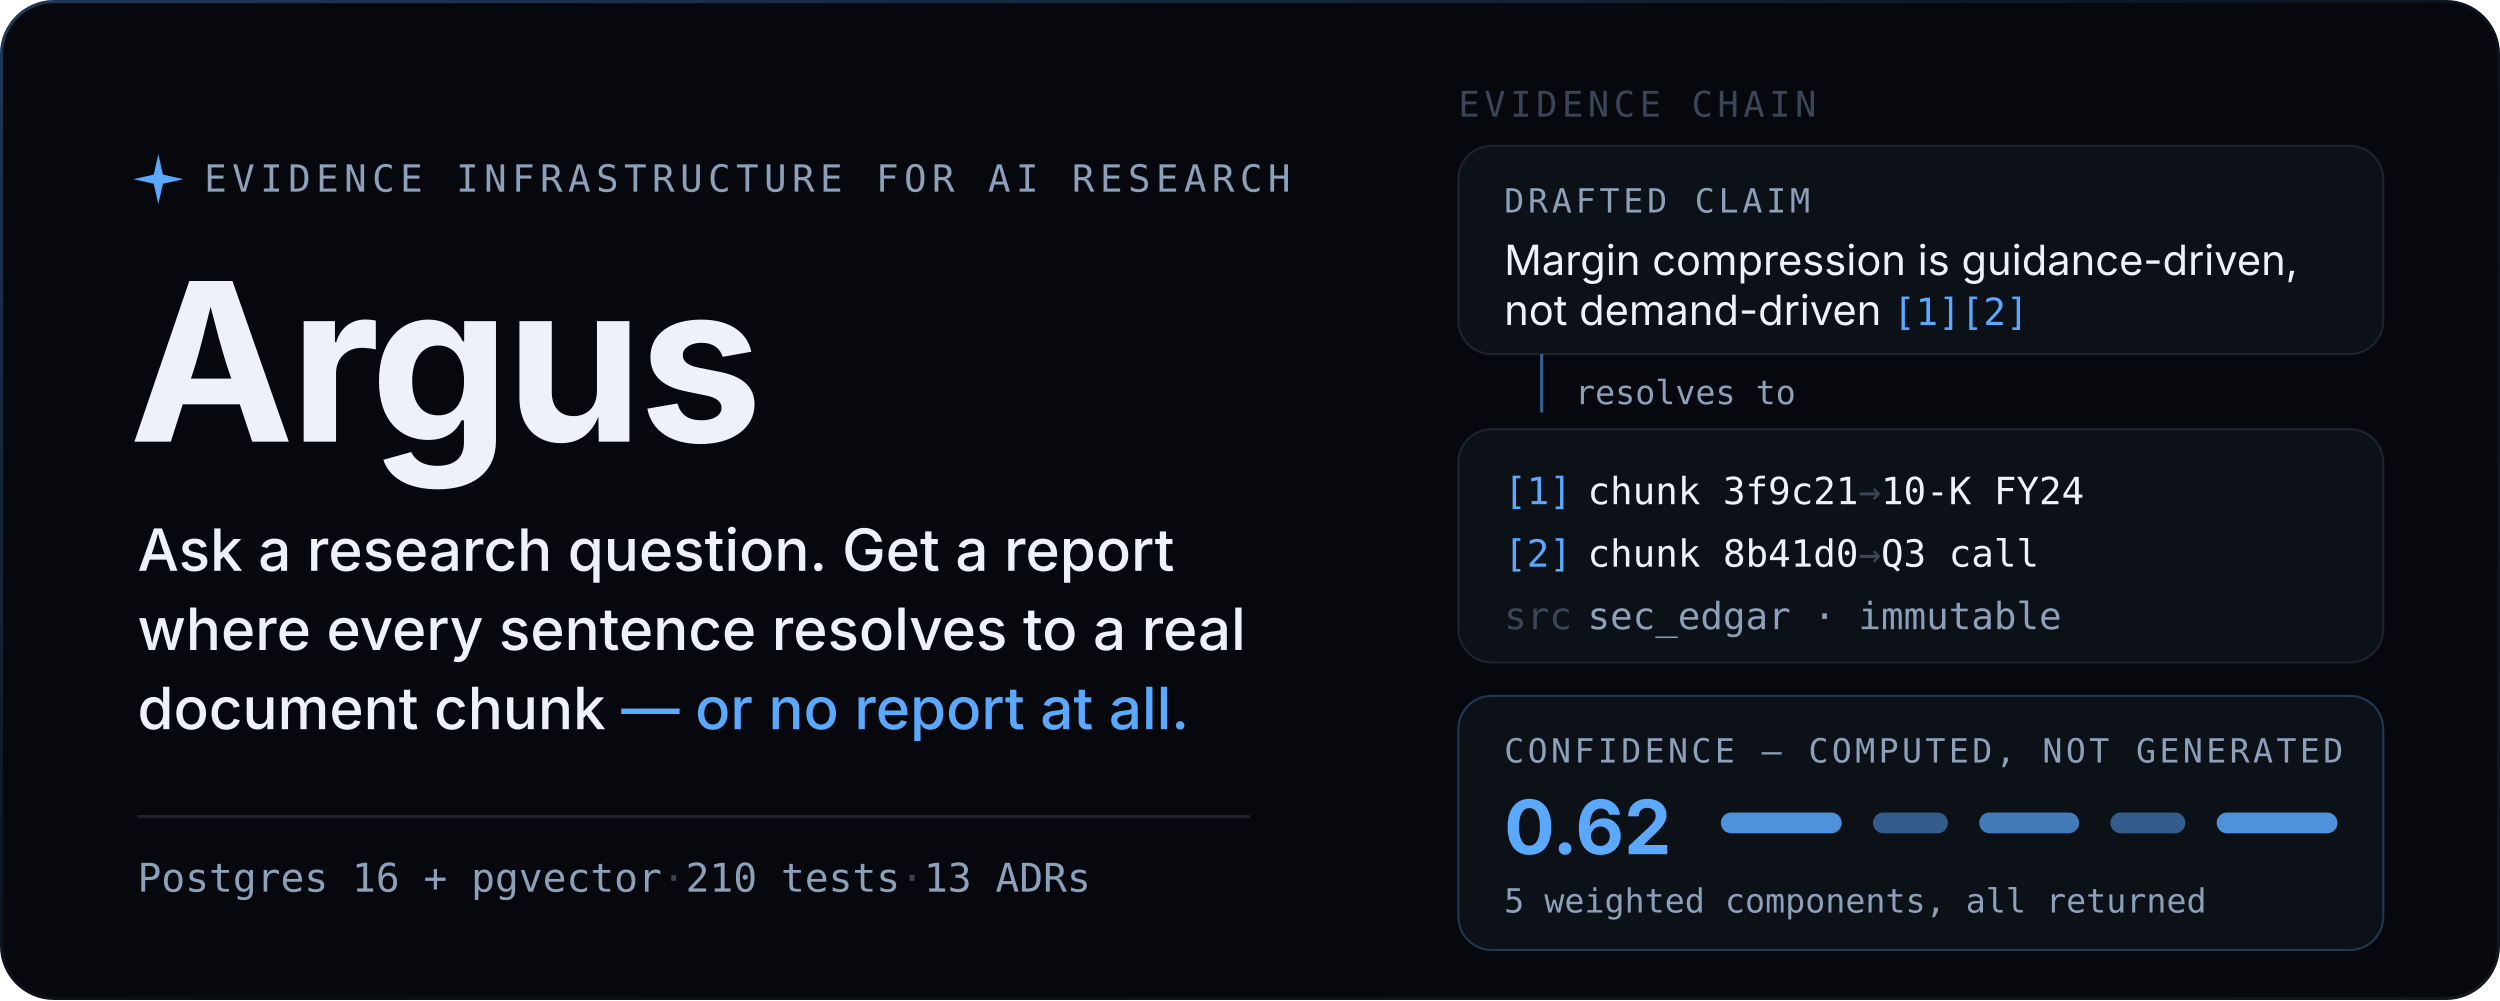
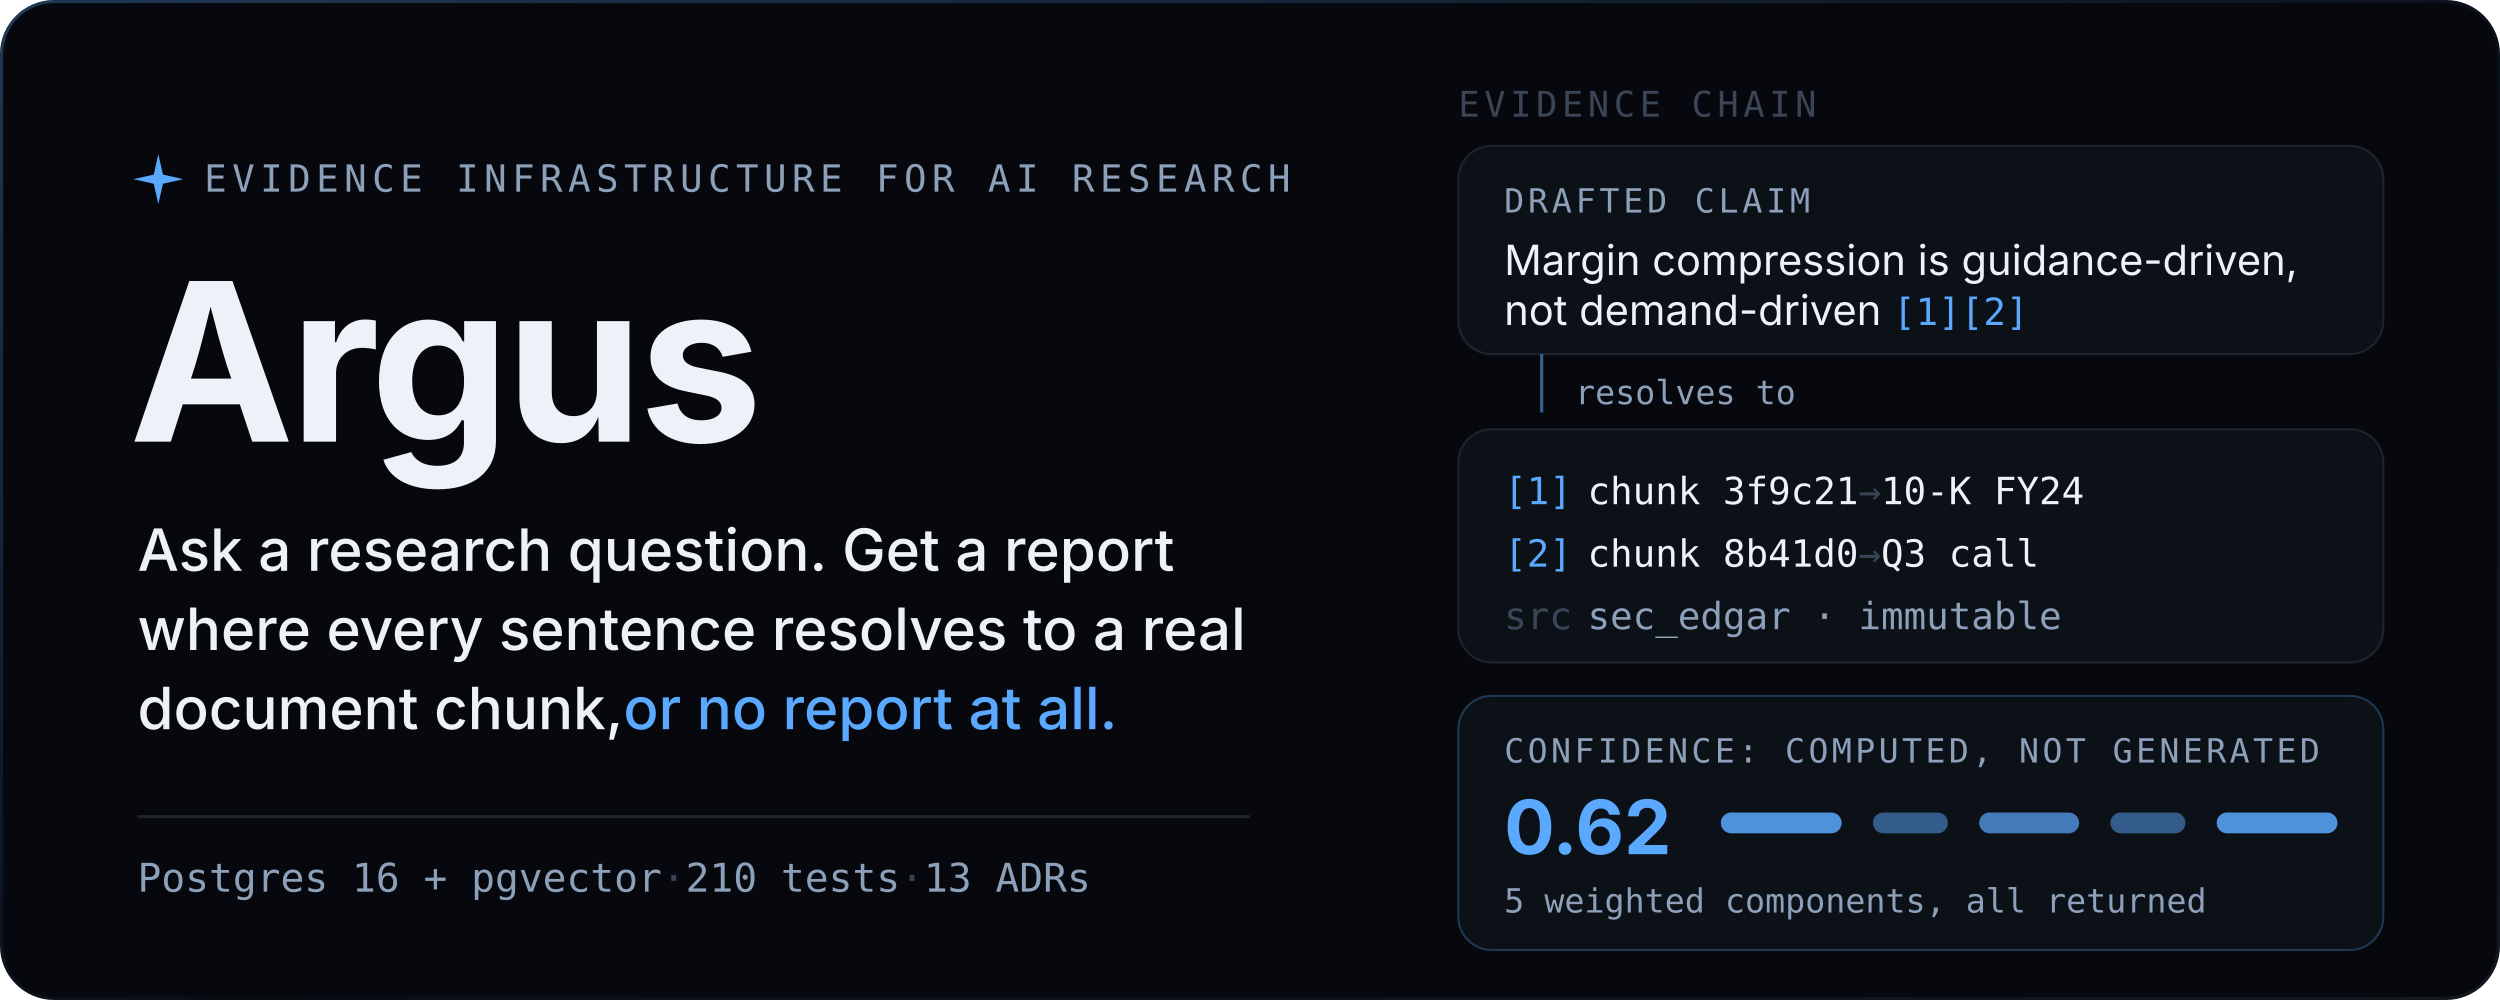
<svg xmlns="http://www.w3.org/2000/svg" width="1200" height="480" viewBox="0 0 1200 480" role="img" aria-labelledby="hero-title hero-desc">
  <defs>
    <linearGradient id="edge" x1="0" y1="0" x2="1" y2="1">
      <stop offset="0" stop-color="#5AA9FF" stop-opacity="0.30" />
      <stop offset="0.55" stop-color="#5AA9FF" stop-opacity="0.04" />
      <stop offset="1" stop-color="#8DA0BA" stop-opacity="0.10" />
    </linearGradient>
    <g id="star">
      <path d="M12 0 L14.2 9.8 L24 12 L14.2 14.2 L12 24 L9.8 14.2 L0 12 L9.8 9.8 Z" />
    </g>
  </defs>
  <rect width="1200" height="480" rx="26" fill="#06080D" />
  <rect x="0.75" y="0.75" width="1198.5" height="478.5" rx="25.25" fill="none" stroke="url(#edge)" stroke-width="1.5" />
  <g id="title-block">
    <use href="#star" x="64" y="74" width="22" height="22" fill="#5AA9FF" />
    <text x="98" y="92" font-family="ui-monospace,SFMono-Regular,Menlo,monospace" font-size="18" letter-spacing="2.6" fill="#8DA0BA">EVIDENCE INFRASTRUCTURE FOR AI RESEARCH</text>
    <text x="62" y="212" font-family="-apple-system,BlinkMacSystemFont,Segoe UI,sans-serif" font-size="106" font-weight="700" letter-spacing="-2" fill="#EEF2F8">Argus</text>
    <g font-family="-apple-system,BlinkMacSystemFont,Segoe UI,sans-serif" font-size="28" font-weight="500">
      <text x="66" y="274" fill="#EEF2F8">Ask a research question. Get a report</text>
      <text x="66" y="312" fill="#EEF2F8">where every sentence resolves to a real</text>
-       <text x="66" y="350" fill="#EEF2F8">document chunk <tspan fill="#5AA9FF">— or no report at all.</tspan>
+       <text x="66" y="350" fill="#EEF2F8">document chunk,<tspan fill="#5AA9FF"> or no report at all.</tspan>
      </text>
    </g>
    <path d="M66 392 H 600" stroke="#8DA0BA" stroke-opacity="0.18" stroke-width="1.5" />
    <text x="66" y="428" font-family="ui-monospace,SFMono-Regular,Menlo,monospace" font-size="19" fill="#8DA0BA">
      Postgres 16 + pgvector<tspan fill="#3A4657">  ·  </tspan>210 tests<tspan fill="#3A4657">  ·  </tspan>13 ADRs
    </text>
  </g>
  <g id="evidence-chain" transform="translate(700 40)">
    <text x="0" y="16" font-family="ui-monospace,SFMono-Regular,Menlo,monospace" font-size="17" letter-spacing="2.2" fill="#3A4657">EVIDENCE CHAIN</text>
    <g transform="translate(0 30)">
      <rect width="444" height="100" rx="16" fill="#0C1017" stroke="#8DA0BA" stroke-opacity="0.16" />
      <text x="22" y="32" font-family="ui-monospace,SFMono-Regular,Menlo,monospace" font-size="16" letter-spacing="1.8" fill="#8DA0BA">DRAFTED CLAIM</text>
      <g font-family="-apple-system,BlinkMacSystemFont,Segoe UI,sans-serif" font-size="20" fill="#EEF2F8">
        <text x="22" y="62">Margin compression is guidance-driven,</text>
        <text x="22" y="86">not demand-driven <tspan font-family="ui-monospace,SFMono-Regular,Menlo,monospace" font-size="18" fill="#5AA9FF">[1][2]</tspan>
        </text>
      </g>
    </g>
    <path d="M40 130 V 158" stroke="#5AA9FF" stroke-opacity="0.55" stroke-width="1.5" />
    <text x="56" y="154" font-family="ui-monospace,SFMono-Regular,Menlo,monospace" font-size="16" fill="#8DA0BA">resolves to</text>
    <g transform="translate(0 166)">
      <rect width="444" height="112" rx="16" fill="#0C1017" stroke="#8DA0BA" stroke-opacity="0.16" />
      <g font-family="ui-monospace,SFMono-Regular,Menlo,monospace" font-size="18">
        <text x="22" y="36" fill="#5AA9FF">[1]</text>
        <text x="62" y="36" fill="#EEF2F8">chunk 3f9c21<tspan fill="#3A4657"> → </tspan>10-K FY24</text>
        <text x="22" y="66" fill="#5AA9FF">[2]</text>
        <text x="62" y="66" fill="#EEF2F8">chunk 8b41d0<tspan fill="#3A4657"> → </tspan>Q3 call</text>
        <text x="22" y="96" fill="#3A4657">src</text>
        <text x="62" y="96" fill="#8DA0BA">sec_edgar · immutable</text>
      </g>
    </g>
    <g transform="translate(0 294)">
      <rect width="444" height="122" rx="16" fill="#0C1017" stroke="#5AA9FF" stroke-opacity="0.28" />
-       <text x="22" y="32" font-family="ui-monospace,SFMono-Regular,Menlo,monospace" font-size="16" letter-spacing="1.6" fill="#8DA0BA">CONFIDENCE — COMPUTED, NOT GENERATED</text>
+       <text x="22" y="32" font-family="ui-monospace,SFMono-Regular,Menlo,monospace" font-size="16" letter-spacing="1.6" fill="#8DA0BA">CONFIDENCE: COMPUTED, NOT GENERATED</text>
      <text x="22" y="76" font-family="-apple-system,BlinkMacSystemFont,Segoe UI,sans-serif" font-size="36" font-weight="700" fill="#5AA9FF">0.62</text>
      <g transform="translate(126 56)">
        <rect width="58" height="10" rx="5" fill="#5AA9FF" fill-opacity="0.85" />
        <rect x="73" width="36" height="10" rx="5" fill="#5AA9FF" fill-opacity="0.50" />
        <rect x="124" width="48" height="10" rx="5" fill="#5AA9FF" fill-opacity="0.70" />
        <rect x="187" width="36" height="10" rx="5" fill="#5AA9FF" fill-opacity="0.50" />
        <rect x="238" width="58" height="10" rx="5" fill="#5AA9FF" fill-opacity="0.85" />
      </g>
      <text x="22" y="104" font-family="ui-monospace,SFMono-Regular,Menlo,monospace" font-size="16" fill="#8DA0BA">5 weighted components, all returned</text>
    </g>
  </g>
</svg>
